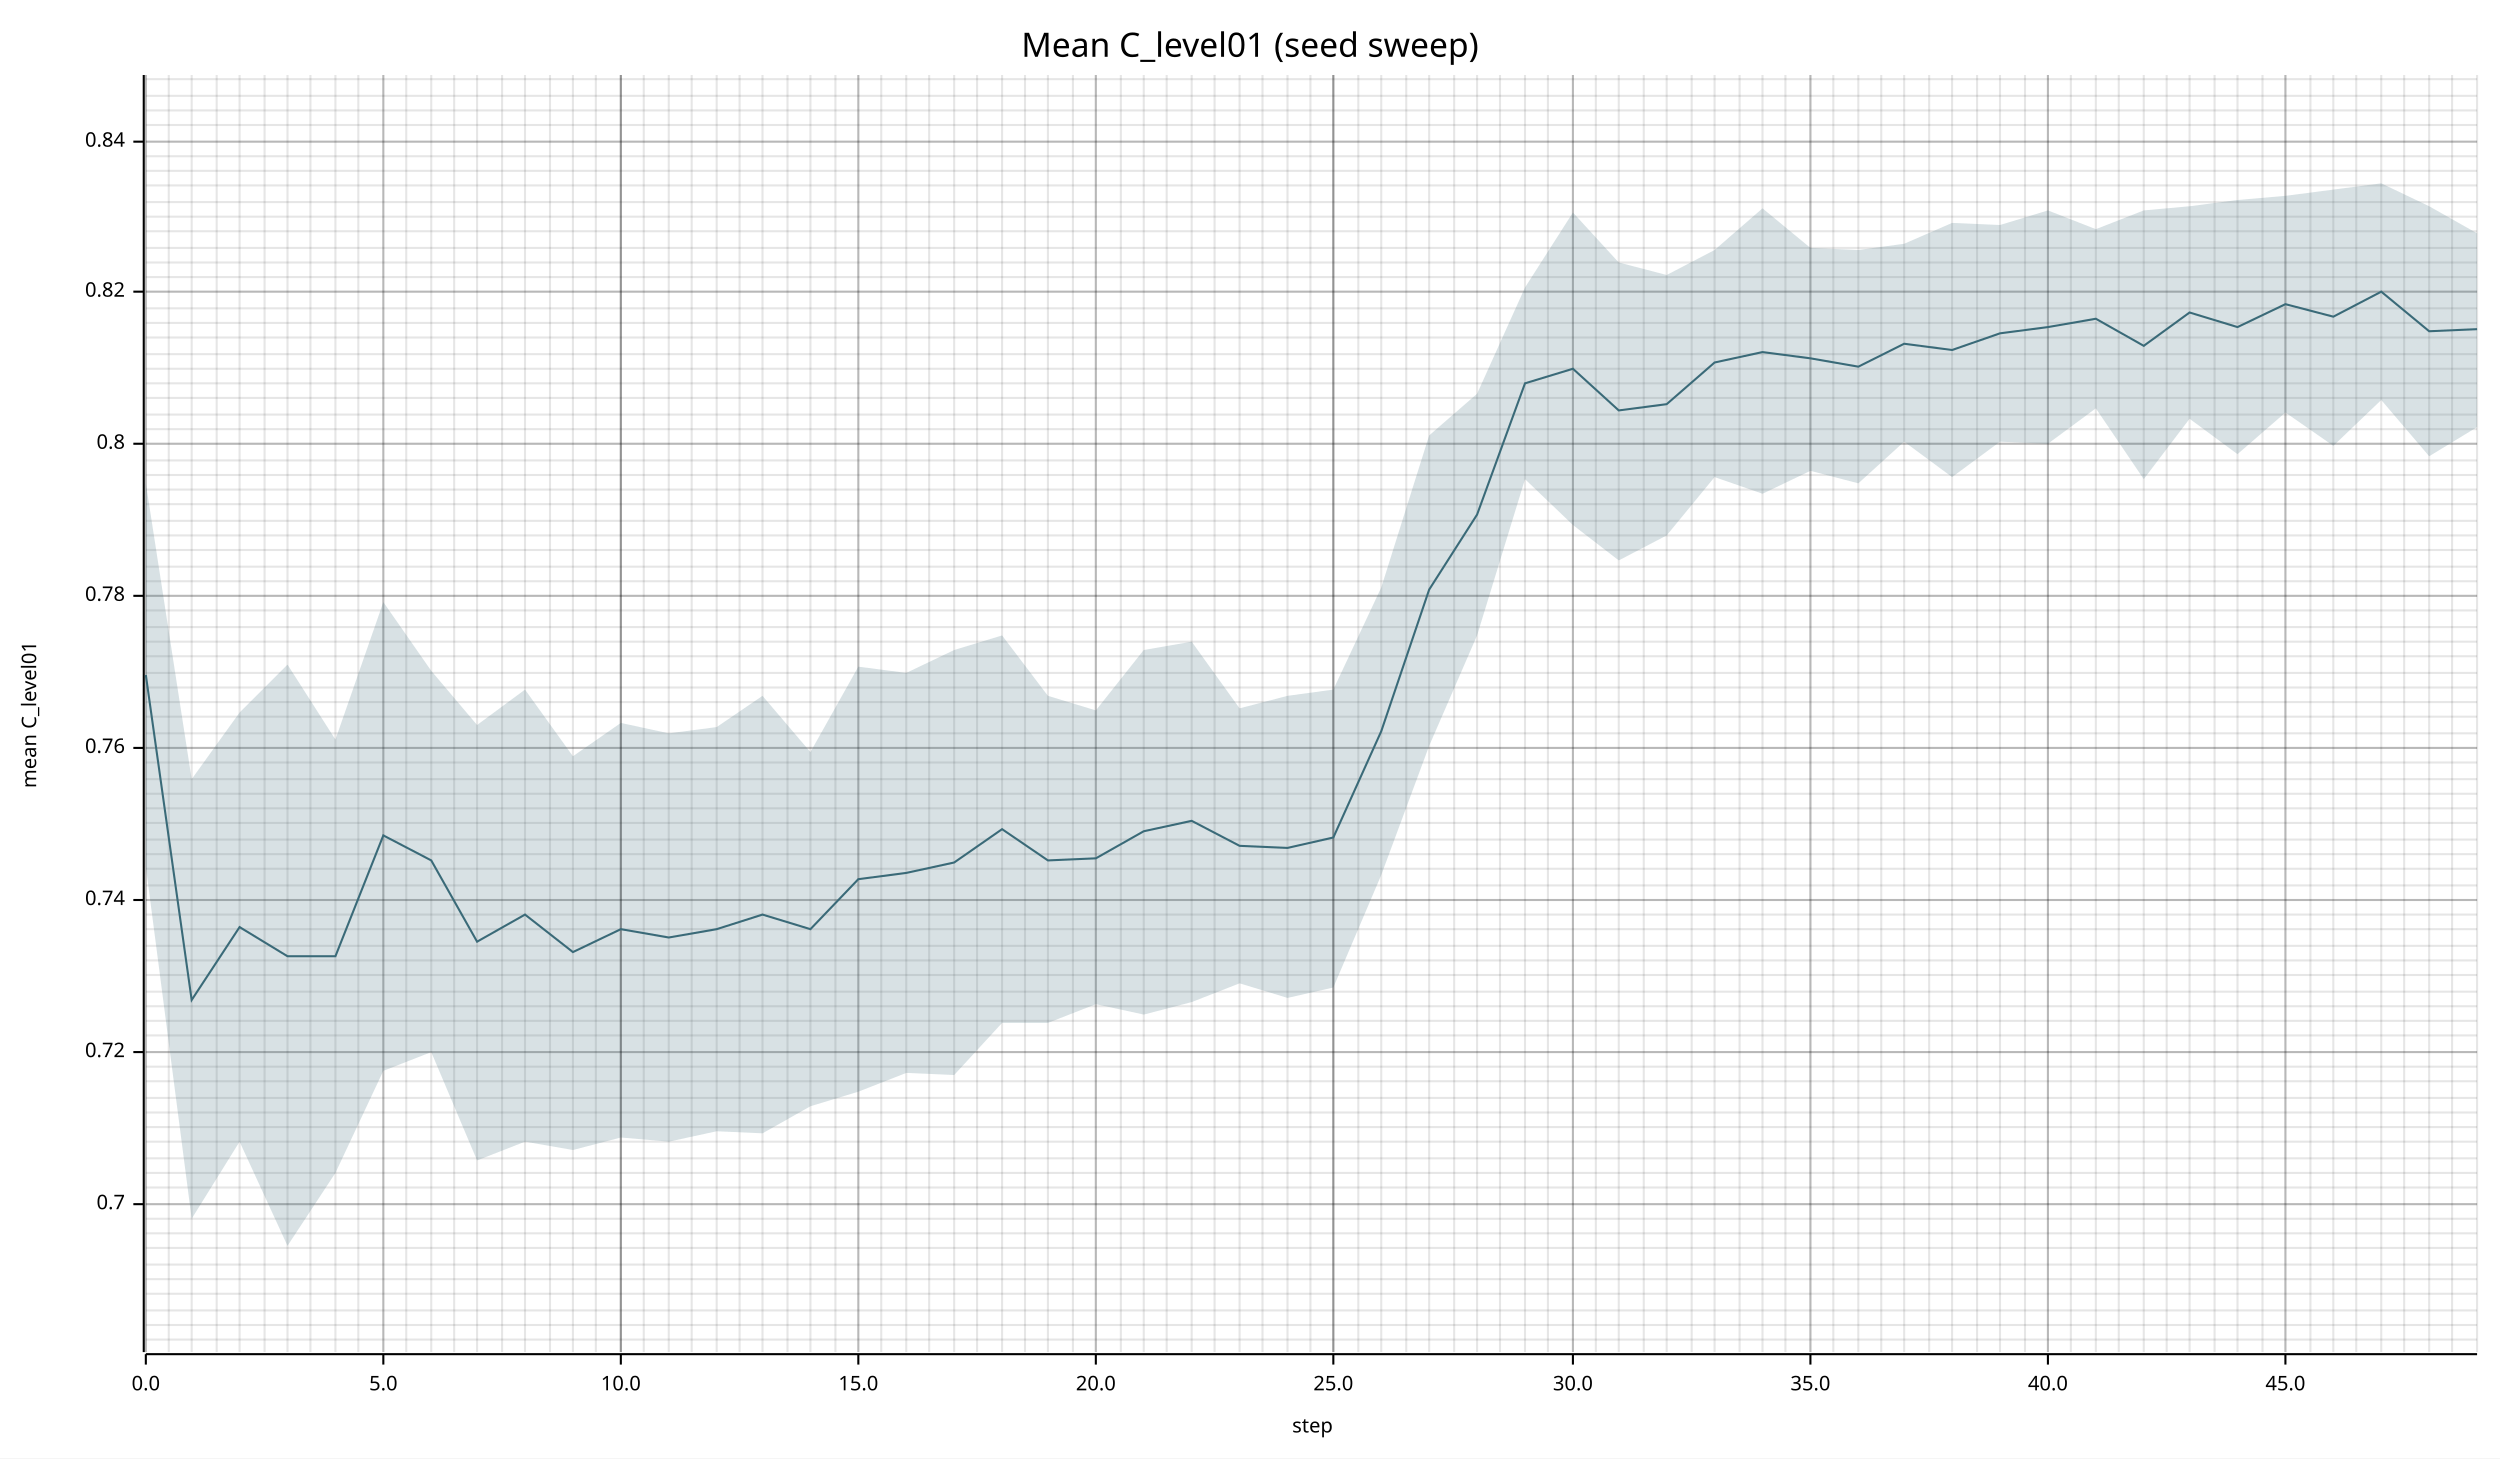
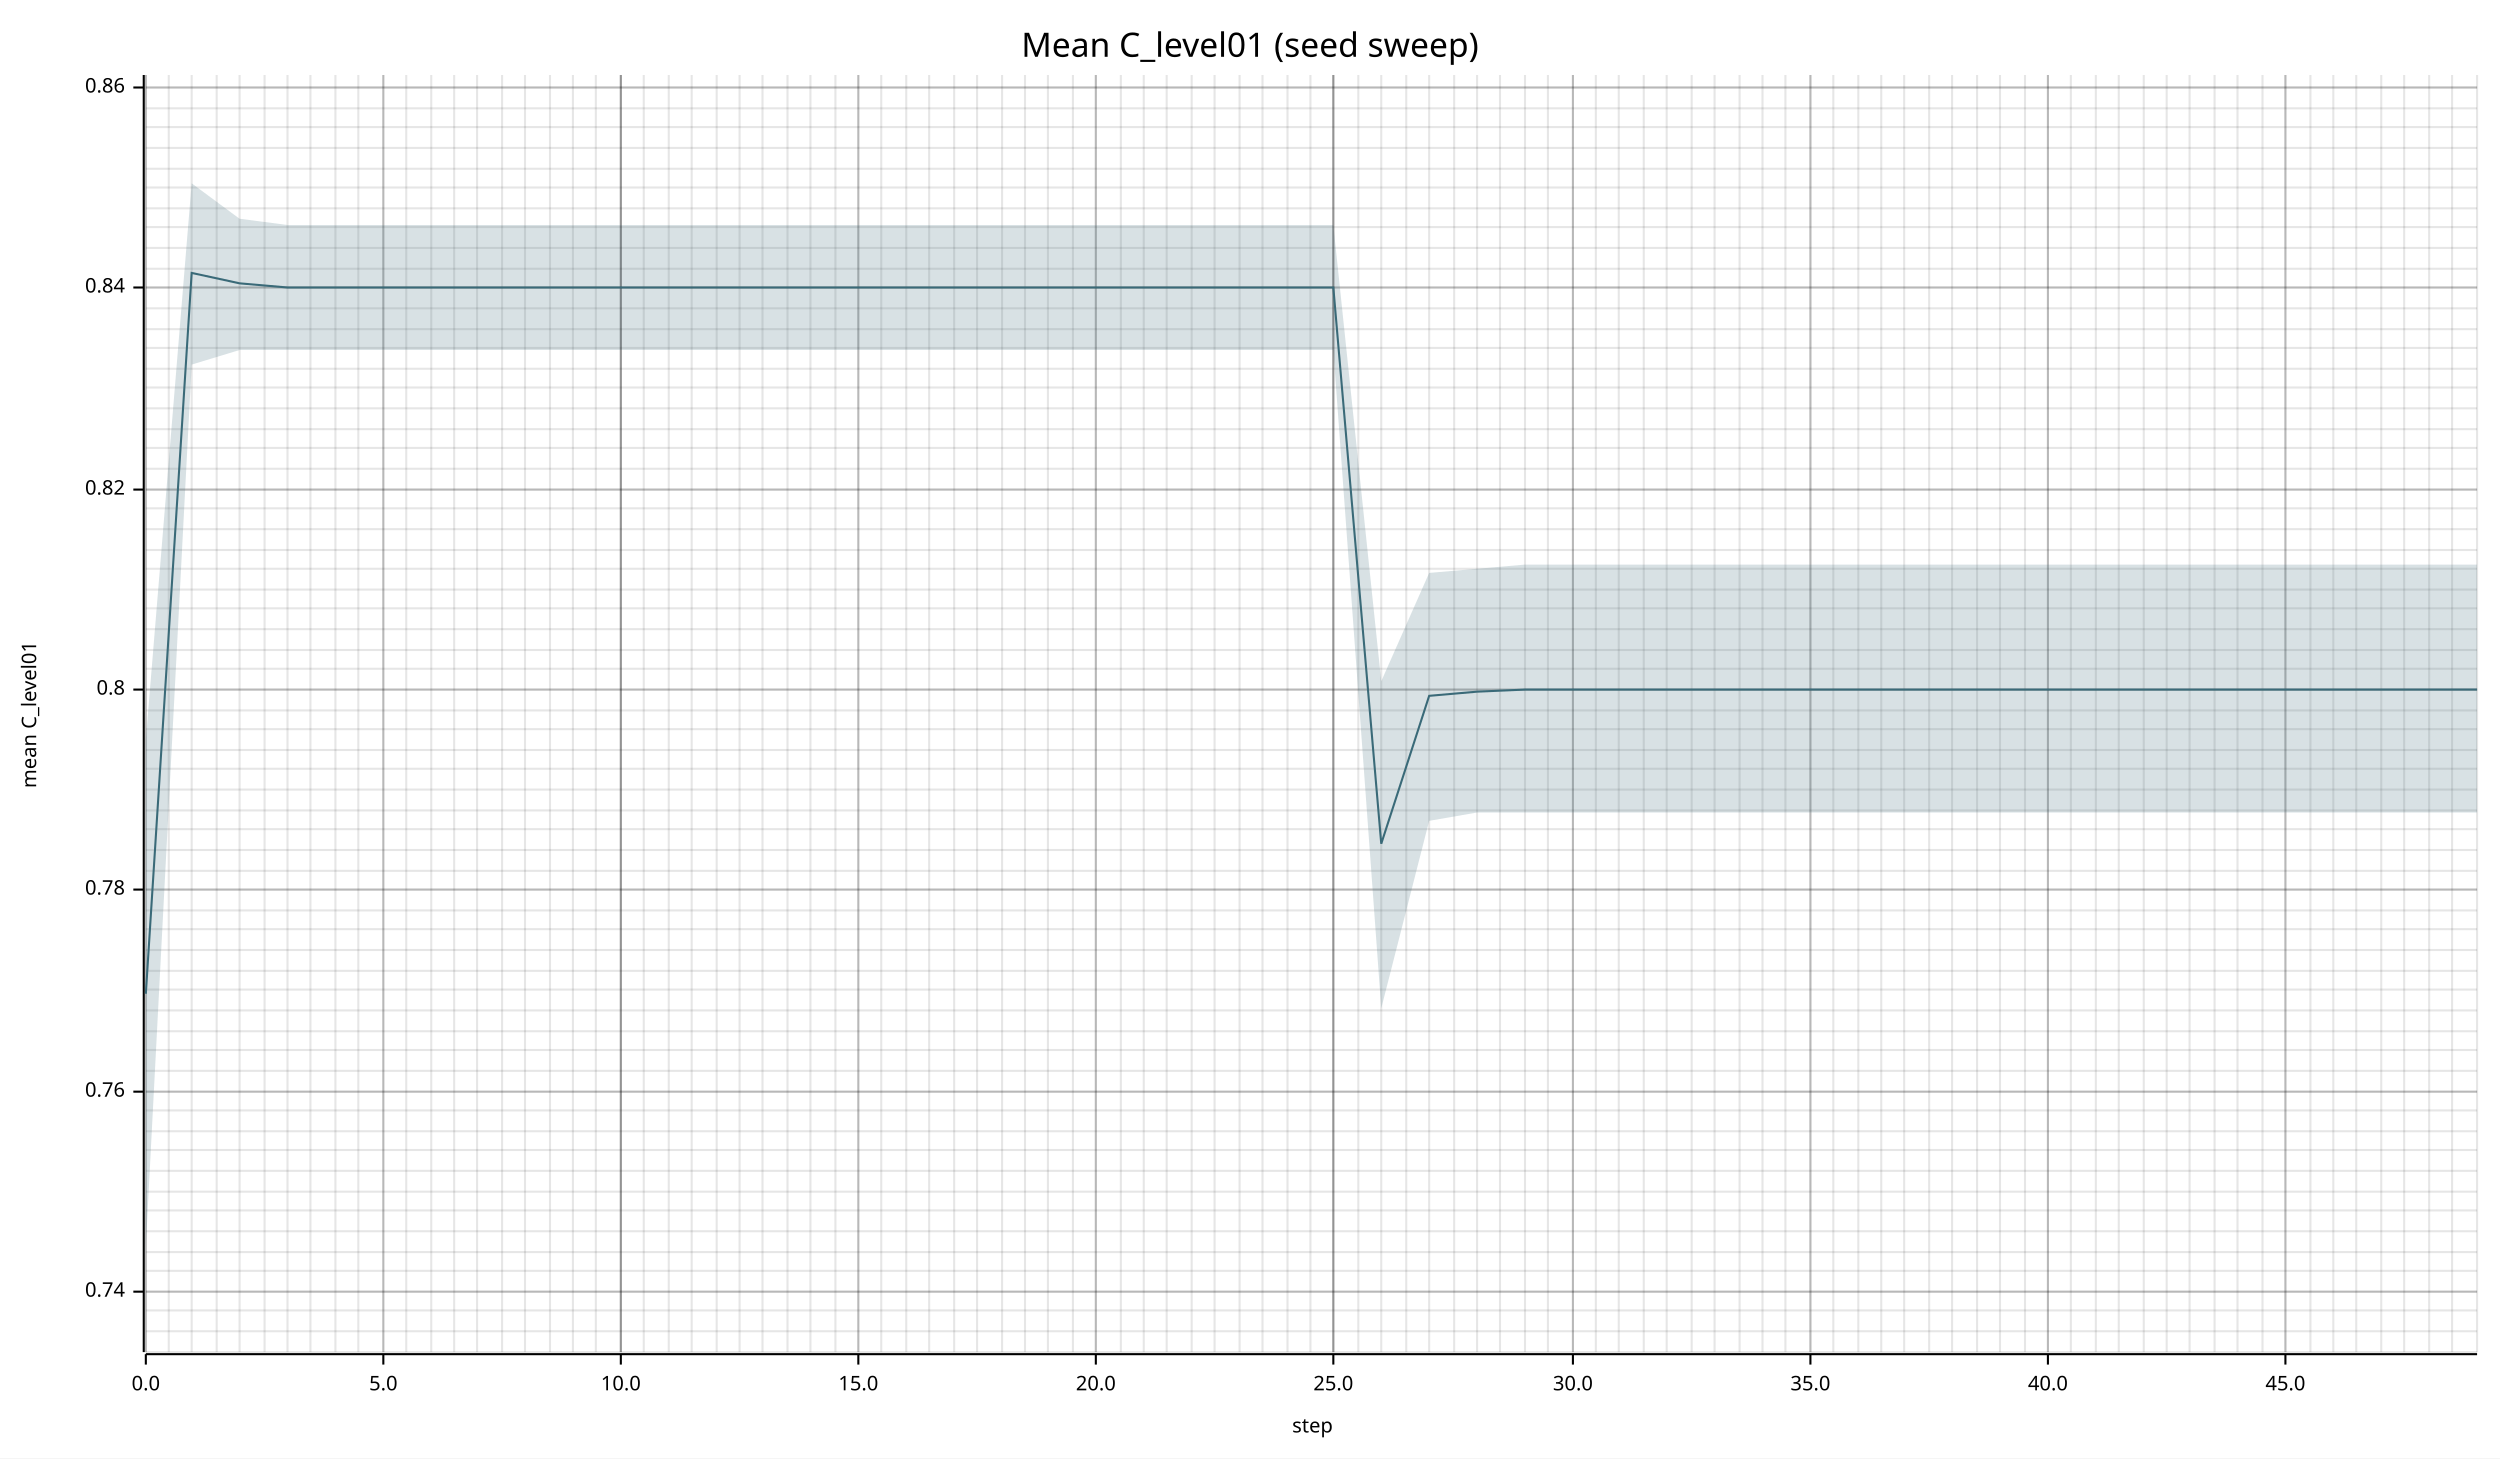
<svg xmlns="http://www.w3.org/2000/svg" width="1200" height="700" viewBox="0 0 1200 700">
  <rect x="0" y="0" width="1200" height="700" opacity="1" fill="#FFFFFF" stroke="none" />
  <text x="600" y="15" dy="0.76em" text-anchor="middle" font-family="sans-serif" font-size="16.129" opacity="1" fill="#000000">
Mean C_level01 (seed sweep)
</text>
  <line opacity="0.1" stroke="#000000" stroke-width="1" x1="70" y1="649" x2="70" y2="36" />
  <line opacity="0.1" stroke="#000000" stroke-width="1" x1="81" y1="649" x2="81" y2="36" />
  <line opacity="0.1" stroke="#000000" stroke-width="1" x1="92" y1="649" x2="92" y2="36" />
  <line opacity="0.1" stroke="#000000" stroke-width="1" x1="104" y1="649" x2="104" y2="36" />
  <line opacity="0.1" stroke="#000000" stroke-width="1" x1="115" y1="649" x2="115" y2="36" />
  <line opacity="0.1" stroke="#000000" stroke-width="1" x1="127" y1="649" x2="127" y2="36" />
  <line opacity="0.1" stroke="#000000" stroke-width="1" x1="138" y1="649" x2="138" y2="36" />
  <line opacity="0.1" stroke="#000000" stroke-width="1" x1="149" y1="649" x2="149" y2="36" />
  <line opacity="0.1" stroke="#000000" stroke-width="1" x1="161" y1="649" x2="161" y2="36" />
  <line opacity="0.1" stroke="#000000" stroke-width="1" x1="172" y1="649" x2="172" y2="36" />
  <line opacity="0.1" stroke="#000000" stroke-width="1" x1="184" y1="649" x2="184" y2="36" />
  <line opacity="0.1" stroke="#000000" stroke-width="1" x1="195" y1="649" x2="195" y2="36" />
  <line opacity="0.1" stroke="#000000" stroke-width="1" x1="207" y1="649" x2="207" y2="36" />
  <line opacity="0.1" stroke="#000000" stroke-width="1" x1="218" y1="649" x2="218" y2="36" />
  <line opacity="0.1" stroke="#000000" stroke-width="1" x1="229" y1="649" x2="229" y2="36" />
  <line opacity="0.1" stroke="#000000" stroke-width="1" x1="241" y1="649" x2="241" y2="36" />
  <line opacity="0.1" stroke="#000000" stroke-width="1" x1="252" y1="649" x2="252" y2="36" />
  <line opacity="0.1" stroke="#000000" stroke-width="1" x1="264" y1="649" x2="264" y2="36" />
  <line opacity="0.1" stroke="#000000" stroke-width="1" x1="275" y1="649" x2="275" y2="36" />
  <line opacity="0.1" stroke="#000000" stroke-width="1" x1="286" y1="649" x2="286" y2="36" />
  <line opacity="0.1" stroke="#000000" stroke-width="1" x1="298" y1="649" x2="298" y2="36" />
  <line opacity="0.1" stroke="#000000" stroke-width="1" x1="309" y1="649" x2="309" y2="36" />
  <line opacity="0.1" stroke="#000000" stroke-width="1" x1="321" y1="649" x2="321" y2="36" />
  <line opacity="0.1" stroke="#000000" stroke-width="1" x1="332" y1="649" x2="332" y2="36" />
  <line opacity="0.1" stroke="#000000" stroke-width="1" x1="344" y1="649" x2="344" y2="36" />
  <line opacity="0.1" stroke="#000000" stroke-width="1" x1="355" y1="649" x2="355" y2="36" />
  <line opacity="0.1" stroke="#000000" stroke-width="1" x1="366" y1="649" x2="366" y2="36" />
  <line opacity="0.1" stroke="#000000" stroke-width="1" x1="378" y1="649" x2="378" y2="36" />
  <line opacity="0.1" stroke="#000000" stroke-width="1" x1="389" y1="649" x2="389" y2="36" />
  <line opacity="0.1" stroke="#000000" stroke-width="1" x1="401" y1="649" x2="401" y2="36" />
  <line opacity="0.1" stroke="#000000" stroke-width="1" x1="412" y1="649" x2="412" y2="36" />
  <line opacity="0.1" stroke="#000000" stroke-width="1" x1="423" y1="649" x2="423" y2="36" />
  <line opacity="0.1" stroke="#000000" stroke-width="1" x1="435" y1="649" x2="435" y2="36" />
  <line opacity="0.1" stroke="#000000" stroke-width="1" x1="446" y1="649" x2="446" y2="36" />
  <line opacity="0.1" stroke="#000000" stroke-width="1" x1="458" y1="649" x2="458" y2="36" />
  <line opacity="0.1" stroke="#000000" stroke-width="1" x1="469" y1="649" x2="469" y2="36" />
  <line opacity="0.1" stroke="#000000" stroke-width="1" x1="481" y1="649" x2="481" y2="36" />
  <line opacity="0.1" stroke="#000000" stroke-width="1" x1="492" y1="649" x2="492" y2="36" />
  <line opacity="0.1" stroke="#000000" stroke-width="1" x1="503" y1="649" x2="503" y2="36" />
  <line opacity="0.1" stroke="#000000" stroke-width="1" x1="515" y1="649" x2="515" y2="36" />
  <line opacity="0.1" stroke="#000000" stroke-width="1" x1="526" y1="649" x2="526" y2="36" />
  <line opacity="0.1" stroke="#000000" stroke-width="1" x1="538" y1="649" x2="538" y2="36" />
  <line opacity="0.1" stroke="#000000" stroke-width="1" x1="549" y1="649" x2="549" y2="36" />
  <line opacity="0.1" stroke="#000000" stroke-width="1" x1="560" y1="649" x2="560" y2="36" />
  <line opacity="0.1" stroke="#000000" stroke-width="1" x1="572" y1="649" x2="572" y2="36" />
  <line opacity="0.1" stroke="#000000" stroke-width="1" x1="583" y1="649" x2="583" y2="36" />
  <line opacity="0.1" stroke="#000000" stroke-width="1" x1="595" y1="649" x2="595" y2="36" />
  <line opacity="0.1" stroke="#000000" stroke-width="1" x1="606" y1="649" x2="606" y2="36" />
  <line opacity="0.1" stroke="#000000" stroke-width="1" x1="618" y1="649" x2="618" y2="36" />
  <line opacity="0.1" stroke="#000000" stroke-width="1" x1="629" y1="649" x2="629" y2="36" />
  <line opacity="0.1" stroke="#000000" stroke-width="1" x1="640" y1="649" x2="640" y2="36" />
  <line opacity="0.1" stroke="#000000" stroke-width="1" x1="652" y1="649" x2="652" y2="36" />
  <line opacity="0.1" stroke="#000000" stroke-width="1" x1="663" y1="649" x2="663" y2="36" />
  <line opacity="0.1" stroke="#000000" stroke-width="1" x1="675" y1="649" x2="675" y2="36" />
  <line opacity="0.1" stroke="#000000" stroke-width="1" x1="686" y1="649" x2="686" y2="36" />
  <line opacity="0.1" stroke="#000000" stroke-width="1" x1="698" y1="649" x2="698" y2="36" />
  <line opacity="0.1" stroke="#000000" stroke-width="1" x1="709" y1="649" x2="709" y2="36" />
  <line opacity="0.1" stroke="#000000" stroke-width="1" x1="720" y1="649" x2="720" y2="36" />
  <line opacity="0.1" stroke="#000000" stroke-width="1" x1="732" y1="649" x2="732" y2="36" />
  <line opacity="0.1" stroke="#000000" stroke-width="1" x1="743" y1="649" x2="743" y2="36" />
  <line opacity="0.1" stroke="#000000" stroke-width="1" x1="755" y1="649" x2="755" y2="36" />
  <line opacity="0.1" stroke="#000000" stroke-width="1" x1="766" y1="649" x2="766" y2="36" />
  <line opacity="0.1" stroke="#000000" stroke-width="1" x1="777" y1="649" x2="777" y2="36" />
  <line opacity="0.1" stroke="#000000" stroke-width="1" x1="789" y1="649" x2="789" y2="36" />
  <line opacity="0.1" stroke="#000000" stroke-width="1" x1="800" y1="649" x2="800" y2="36" />
  <line opacity="0.1" stroke="#000000" stroke-width="1" x1="812" y1="649" x2="812" y2="36" />
  <line opacity="0.1" stroke="#000000" stroke-width="1" x1="823" y1="649" x2="823" y2="36" />
  <line opacity="0.1" stroke="#000000" stroke-width="1" x1="835" y1="649" x2="835" y2="36" />
  <line opacity="0.1" stroke="#000000" stroke-width="1" x1="846" y1="649" x2="846" y2="36" />
  <line opacity="0.1" stroke="#000000" stroke-width="1" x1="857" y1="649" x2="857" y2="36" />
  <line opacity="0.1" stroke="#000000" stroke-width="1" x1="869" y1="649" x2="869" y2="36" />
  <line opacity="0.1" stroke="#000000" stroke-width="1" x1="880" y1="649" x2="880" y2="36" />
  <line opacity="0.1" stroke="#000000" stroke-width="1" x1="892" y1="649" x2="892" y2="36" />
  <line opacity="0.1" stroke="#000000" stroke-width="1" x1="903" y1="649" x2="903" y2="36" />
  <line opacity="0.1" stroke="#000000" stroke-width="1" x1="914" y1="649" x2="914" y2="36" />
  <line opacity="0.1" stroke="#000000" stroke-width="1" x1="926" y1="649" x2="926" y2="36" />
  <line opacity="0.1" stroke="#000000" stroke-width="1" x1="937" y1="649" x2="937" y2="36" />
  <line opacity="0.1" stroke="#000000" stroke-width="1" x1="949" y1="649" x2="949" y2="36" />
  <line opacity="0.1" stroke="#000000" stroke-width="1" x1="960" y1="649" x2="960" y2="36" />
  <line opacity="0.1" stroke="#000000" stroke-width="1" x1="972" y1="649" x2="972" y2="36" />
  <line opacity="0.1" stroke="#000000" stroke-width="1" x1="983" y1="649" x2="983" y2="36" />
  <line opacity="0.1" stroke="#000000" stroke-width="1" x1="994" y1="649" x2="994" y2="36" />
  <line opacity="0.1" stroke="#000000" stroke-width="1" x1="1006" y1="649" x2="1006" y2="36" />
  <line opacity="0.1" stroke="#000000" stroke-width="1" x1="1017" y1="649" x2="1017" y2="36" />
  <line opacity="0.1" stroke="#000000" stroke-width="1" x1="1029" y1="649" x2="1029" y2="36" />
  <line opacity="0.1" stroke="#000000" stroke-width="1" x1="1040" y1="649" x2="1040" y2="36" />
  <line opacity="0.1" stroke="#000000" stroke-width="1" x1="1051" y1="649" x2="1051" y2="36" />
  <line opacity="0.1" stroke="#000000" stroke-width="1" x1="1063" y1="649" x2="1063" y2="36" />
  <line opacity="0.1" stroke="#000000" stroke-width="1" x1="1074" y1="649" x2="1074" y2="36" />
  <line opacity="0.1" stroke="#000000" stroke-width="1" x1="1086" y1="649" x2="1086" y2="36" />
  <line opacity="0.1" stroke="#000000" stroke-width="1" x1="1097" y1="649" x2="1097" y2="36" />
  <line opacity="0.1" stroke="#000000" stroke-width="1" x1="1109" y1="649" x2="1109" y2="36" />
  <line opacity="0.1" stroke="#000000" stroke-width="1" x1="1120" y1="649" x2="1120" y2="36" />
  <line opacity="0.1" stroke="#000000" stroke-width="1" x1="1131" y1="649" x2="1131" y2="36" />
  <line opacity="0.1" stroke="#000000" stroke-width="1" x1="1143" y1="649" x2="1143" y2="36" />
  <line opacity="0.1" stroke="#000000" stroke-width="1" x1="1154" y1="649" x2="1154" y2="36" />
  <line opacity="0.1" stroke="#000000" stroke-width="1" x1="1166" y1="649" x2="1166" y2="36" />
  <line opacity="0.1" stroke="#000000" stroke-width="1" x1="1177" y1="649" x2="1177" y2="36" />
  <line opacity="0.1" stroke="#000000" stroke-width="1" x1="1189" y1="649" x2="1189" y2="36" />
-   <line opacity="0.1" stroke="#000000" stroke-width="1" x1="70" y1="643" x2="1189" y2="643" />
-   <line opacity="0.1" stroke="#000000" stroke-width="1" x1="70" y1="636" x2="1189" y2="636" />
+   <line opacity="0.1" stroke="#000000" stroke-width="1" x1="70" y1="649" x2="1189" y2="649" />
+   <line opacity="0.1" stroke="#000000" stroke-width="1" x1="70" y1="639" x2="1189" y2="639" />
  <line opacity="0.1" stroke="#000000" stroke-width="1" x1="70" y1="629" x2="1189" y2="629" />
-   <line opacity="0.1" stroke="#000000" stroke-width="1" x1="70" y1="621" x2="1189" y2="621" />
-   <line opacity="0.1" stroke="#000000" stroke-width="1" x1="70" y1="614" x2="1189" y2="614" />
-   <line opacity="0.1" stroke="#000000" stroke-width="1" x1="70" y1="607" x2="1189" y2="607" />
-   <line opacity="0.1" stroke="#000000" stroke-width="1" x1="70" y1="599" x2="1189" y2="599" />
-   <line opacity="0.1" stroke="#000000" stroke-width="1" x1="70" y1="592" x2="1189" y2="592" />
-   <line opacity="0.1" stroke="#000000" stroke-width="1" x1="70" y1="585" x2="1189" y2="585" />
-   <line opacity="0.1" stroke="#000000" stroke-width="1" x1="70" y1="578" x2="1189" y2="578" />
-   <line opacity="0.1" stroke="#000000" stroke-width="1" x1="70" y1="570" x2="1189" y2="570" />
-   <line opacity="0.1" stroke="#000000" stroke-width="1" x1="70" y1="563" x2="1189" y2="563" />
-   <line opacity="0.1" stroke="#000000" stroke-width="1" x1="70" y1="556" x2="1189" y2="556" />
-   <line opacity="0.1" stroke="#000000" stroke-width="1" x1="70" y1="548" x2="1189" y2="548" />
-   <line opacity="0.1" stroke="#000000" stroke-width="1" x1="70" y1="541" x2="1189" y2="541" />
-   <line opacity="0.1" stroke="#000000" stroke-width="1" x1="70" y1="534" x2="1189" y2="534" />
-   <line opacity="0.1" stroke="#000000" stroke-width="1" x1="70" y1="527" x2="1189" y2="527" />
-   <line opacity="0.1" stroke="#000000" stroke-width="1" x1="70" y1="519" x2="1189" y2="519" />
-   <line opacity="0.1" stroke="#000000" stroke-width="1" x1="70" y1="512" x2="1189" y2="512" />
-   <line opacity="0.1" stroke="#000000" stroke-width="1" x1="70" y1="505" x2="1189" y2="505" />
-   <line opacity="0.1" stroke="#000000" stroke-width="1" x1="70" y1="497" x2="1189" y2="497" />
-   <line opacity="0.1" stroke="#000000" stroke-width="1" x1="70" y1="490" x2="1189" y2="490" />
-   <line opacity="0.1" stroke="#000000" stroke-width="1" x1="70" y1="483" x2="1189" y2="483" />
-   <line opacity="0.1" stroke="#000000" stroke-width="1" x1="70" y1="476" x2="1189" y2="476" />
-   <line opacity="0.1" stroke="#000000" stroke-width="1" x1="70" y1="468" x2="1189" y2="468" />
-   <line opacity="0.1" stroke="#000000" stroke-width="1" x1="70" y1="461" x2="1189" y2="461" />
-   <line opacity="0.1" stroke="#000000" stroke-width="1" x1="70" y1="454" x2="1189" y2="454" />
+   <line opacity="0.1" stroke="#000000" stroke-width="1" x1="70" y1="620" x2="1189" y2="620" />
+   <line opacity="0.1" stroke="#000000" stroke-width="1" x1="70" y1="610" x2="1189" y2="610" />
+   <line opacity="0.1" stroke="#000000" stroke-width="1" x1="70" y1="601" x2="1189" y2="601" />
+   <line opacity="0.1" stroke="#000000" stroke-width="1" x1="70" y1="591" x2="1189" y2="591" />
+   <line opacity="0.1" stroke="#000000" stroke-width="1" x1="70" y1="581" x2="1189" y2="581" />
+   <line opacity="0.1" stroke="#000000" stroke-width="1" x1="70" y1="572" x2="1189" y2="572" />
+   <line opacity="0.1" stroke="#000000" stroke-width="1" x1="70" y1="562" x2="1189" y2="562" />
+   <line opacity="0.1" stroke="#000000" stroke-width="1" x1="70" y1="552" x2="1189" y2="552" />
+   <line opacity="0.1" stroke="#000000" stroke-width="1" x1="70" y1="543" x2="1189" y2="543" />
+   <line opacity="0.1" stroke="#000000" stroke-width="1" x1="70" y1="533" x2="1189" y2="533" />
+   <line opacity="0.1" stroke="#000000" stroke-width="1" x1="70" y1="524" x2="1189" y2="524" />
+   <line opacity="0.1" stroke="#000000" stroke-width="1" x1="70" y1="514" x2="1189" y2="514" />
+   <line opacity="0.1" stroke="#000000" stroke-width="1" x1="70" y1="504" x2="1189" y2="504" />
+   <line opacity="0.1" stroke="#000000" stroke-width="1" x1="70" y1="495" x2="1189" y2="495" />
+   <line opacity="0.1" stroke="#000000" stroke-width="1" x1="70" y1="485" x2="1189" y2="485" />
+   <line opacity="0.1" stroke="#000000" stroke-width="1" x1="70" y1="475" x2="1189" y2="475" />
+   <line opacity="0.1" stroke="#000000" stroke-width="1" x1="70" y1="466" x2="1189" y2="466" />
+   <line opacity="0.1" stroke="#000000" stroke-width="1" x1="70" y1="456" x2="1189" y2="456" />
  <line opacity="0.1" stroke="#000000" stroke-width="1" x1="70" y1="446" x2="1189" y2="446" />
-   <line opacity="0.1" stroke="#000000" stroke-width="1" x1="70" y1="439" x2="1189" y2="439" />
-   <line opacity="0.1" stroke="#000000" stroke-width="1" x1="70" y1="432" x2="1189" y2="432" />
-   <line opacity="0.1" stroke="#000000" stroke-width="1" x1="70" y1="425" x2="1189" y2="425" />
-   <line opacity="0.1" stroke="#000000" stroke-width="1" x1="70" y1="417" x2="1189" y2="417" />
-   <line opacity="0.1" stroke="#000000" stroke-width="1" x1="70" y1="410" x2="1189" y2="410" />
-   <line opacity="0.1" stroke="#000000" stroke-width="1" x1="70" y1="403" x2="1189" y2="403" />
-   <line opacity="0.1" stroke="#000000" stroke-width="1" x1="70" y1="395" x2="1189" y2="395" />
-   <line opacity="0.1" stroke="#000000" stroke-width="1" x1="70" y1="388" x2="1189" y2="388" />
-   <line opacity="0.1" stroke="#000000" stroke-width="1" x1="70" y1="381" x2="1189" y2="381" />
-   <line opacity="0.1" stroke="#000000" stroke-width="1" x1="70" y1="374" x2="1189" y2="374" />
-   <line opacity="0.1" stroke="#000000" stroke-width="1" x1="70" y1="366" x2="1189" y2="366" />
-   <line opacity="0.1" stroke="#000000" stroke-width="1" x1="70" y1="359" x2="1189" y2="359" />
-   <line opacity="0.1" stroke="#000000" stroke-width="1" x1="70" y1="352" x2="1189" y2="352" />
-   <line opacity="0.1" stroke="#000000" stroke-width="1" x1="70" y1="344" x2="1189" y2="344" />
-   <line opacity="0.1" stroke="#000000" stroke-width="1" x1="70" y1="337" x2="1189" y2="337" />
-   <line opacity="0.1" stroke="#000000" stroke-width="1" x1="70" y1="330" x2="1189" y2="330" />
-   <line opacity="0.1" stroke="#000000" stroke-width="1" x1="70" y1="323" x2="1189" y2="323" />
-   <line opacity="0.1" stroke="#000000" stroke-width="1" x1="70" y1="315" x2="1189" y2="315" />
-   <line opacity="0.1" stroke="#000000" stroke-width="1" x1="70" y1="308" x2="1189" y2="308" />
-   <line opacity="0.1" stroke="#000000" stroke-width="1" x1="70" y1="301" x2="1189" y2="301" />
-   <line opacity="0.1" stroke="#000000" stroke-width="1" x1="70" y1="293" x2="1189" y2="293" />
-   <line opacity="0.1" stroke="#000000" stroke-width="1" x1="70" y1="286" x2="1189" y2="286" />
-   <line opacity="0.1" stroke="#000000" stroke-width="1" x1="70" y1="279" x2="1189" y2="279" />
-   <line opacity="0.1" stroke="#000000" stroke-width="1" x1="70" y1="272" x2="1189" y2="272" />
+   <line opacity="0.1" stroke="#000000" stroke-width="1" x1="70" y1="437" x2="1189" y2="437" />
+   <line opacity="0.1" stroke="#000000" stroke-width="1" x1="70" y1="427" x2="1189" y2="427" />
+   <line opacity="0.1" stroke="#000000" stroke-width="1" x1="70" y1="418" x2="1189" y2="418" />
+   <line opacity="0.1" stroke="#000000" stroke-width="1" x1="70" y1="408" x2="1189" y2="408" />
+   <line opacity="0.1" stroke="#000000" stroke-width="1" x1="70" y1="398" x2="1189" y2="398" />
+   <line opacity="0.1" stroke="#000000" stroke-width="1" x1="70" y1="389" x2="1189" y2="389" />
+   <line opacity="0.1" stroke="#000000" stroke-width="1" x1="70" y1="379" x2="1189" y2="379" />
+   <line opacity="0.1" stroke="#000000" stroke-width="1" x1="70" y1="369" x2="1189" y2="369" />
+   <line opacity="0.1" stroke="#000000" stroke-width="1" x1="70" y1="360" x2="1189" y2="360" />
+   <line opacity="0.1" stroke="#000000" stroke-width="1" x1="70" y1="350" x2="1189" y2="350" />
+   <line opacity="0.1" stroke="#000000" stroke-width="1" x1="70" y1="341" x2="1189" y2="341" />
+   <line opacity="0.1" stroke="#000000" stroke-width="1" x1="70" y1="331" x2="1189" y2="331" />
+   <line opacity="0.1" stroke="#000000" stroke-width="1" x1="70" y1="321" x2="1189" y2="321" />
+   <line opacity="0.1" stroke="#000000" stroke-width="1" x1="70" y1="312" x2="1189" y2="312" />
+   <line opacity="0.1" stroke="#000000" stroke-width="1" x1="70" y1="302" x2="1189" y2="302" />
+   <line opacity="0.1" stroke="#000000" stroke-width="1" x1="70" y1="292" x2="1189" y2="292" />
+   <line opacity="0.1" stroke="#000000" stroke-width="1" x1="70" y1="283" x2="1189" y2="283" />
+   <line opacity="0.1" stroke="#000000" stroke-width="1" x1="70" y1="273" x2="1189" y2="273" />
  <line opacity="0.1" stroke="#000000" stroke-width="1" x1="70" y1="264" x2="1189" y2="264" />
-   <line opacity="0.1" stroke="#000000" stroke-width="1" x1="70" y1="257" x2="1189" y2="257" />
-   <line opacity="0.1" stroke="#000000" stroke-width="1" x1="70" y1="250" x2="1189" y2="250" />
-   <line opacity="0.1" stroke="#000000" stroke-width="1" x1="70" y1="242" x2="1189" y2="242" />
+   <line opacity="0.1" stroke="#000000" stroke-width="1" x1="70" y1="254" x2="1189" y2="254" />
+   <line opacity="0.1" stroke="#000000" stroke-width="1" x1="70" y1="244" x2="1189" y2="244" />
  <line opacity="0.1" stroke="#000000" stroke-width="1" x1="70" y1="235" x2="1189" y2="235" />
-   <line opacity="0.1" stroke="#000000" stroke-width="1" x1="70" y1="228" x2="1189" y2="228" />
-   <line opacity="0.1" stroke="#000000" stroke-width="1" x1="70" y1="221" x2="1189" y2="221" />
-   <line opacity="0.1" stroke="#000000" stroke-width="1" x1="70" y1="213" x2="1189" y2="213" />
+   <line opacity="0.1" stroke="#000000" stroke-width="1" x1="70" y1="225" x2="1189" y2="225" />
+   <line opacity="0.1" stroke="#000000" stroke-width="1" x1="70" y1="215" x2="1189" y2="215" />
  <line opacity="0.1" stroke="#000000" stroke-width="1" x1="70" y1="206" x2="1189" y2="206" />
-   <line opacity="0.1" stroke="#000000" stroke-width="1" x1="70" y1="199" x2="1189" y2="199" />
-   <line opacity="0.1" stroke="#000000" stroke-width="1" x1="70" y1="191" x2="1189" y2="191" />
-   <line opacity="0.1" stroke="#000000" stroke-width="1" x1="70" y1="184" x2="1189" y2="184" />
+   <line opacity="0.1" stroke="#000000" stroke-width="1" x1="70" y1="196" x2="1189" y2="196" />
+   <line opacity="0.1" stroke="#000000" stroke-width="1" x1="70" y1="186" x2="1189" y2="186" />
  <line opacity="0.1" stroke="#000000" stroke-width="1" x1="70" y1="177" x2="1189" y2="177" />
-   <line opacity="0.1" stroke="#000000" stroke-width="1" x1="70" y1="170" x2="1189" y2="170" />
-   <line opacity="0.1" stroke="#000000" stroke-width="1" x1="70" y1="162" x2="1189" y2="162" />
-   <line opacity="0.1" stroke="#000000" stroke-width="1" x1="70" y1="155" x2="1189" y2="155" />
+   <line opacity="0.1" stroke="#000000" stroke-width="1" x1="70" y1="167" x2="1189" y2="167" />
+   <line opacity="0.1" stroke="#000000" stroke-width="1" x1="70" y1="158" x2="1189" y2="158" />
  <line opacity="0.1" stroke="#000000" stroke-width="1" x1="70" y1="148" x2="1189" y2="148" />
-   <line opacity="0.1" stroke="#000000" stroke-width="1" x1="70" y1="140" x2="1189" y2="140" />
-   <line opacity="0.1" stroke="#000000" stroke-width="1" x1="70" y1="133" x2="1189" y2="133" />
-   <line opacity="0.1" stroke="#000000" stroke-width="1" x1="70" y1="126" x2="1189" y2="126" />
+   <line opacity="0.1" stroke="#000000" stroke-width="1" x1="70" y1="138" x2="1189" y2="138" />
+   <line opacity="0.1" stroke="#000000" stroke-width="1" x1="70" y1="129" x2="1189" y2="129" />
  <line opacity="0.1" stroke="#000000" stroke-width="1" x1="70" y1="119" x2="1189" y2="119" />
-   <line opacity="0.1" stroke="#000000" stroke-width="1" x1="70" y1="111" x2="1189" y2="111" />
-   <line opacity="0.1" stroke="#000000" stroke-width="1" x1="70" y1="104" x2="1189" y2="104" />
-   <line opacity="0.1" stroke="#000000" stroke-width="1" x1="70" y1="97" x2="1189" y2="97" />
-   <line opacity="0.1" stroke="#000000" stroke-width="1" x1="70" y1="89" x2="1189" y2="89" />
-   <line opacity="0.1" stroke="#000000" stroke-width="1" x1="70" y1="82" x2="1189" y2="82" />
-   <line opacity="0.1" stroke="#000000" stroke-width="1" x1="70" y1="75" x2="1189" y2="75" />
-   <line opacity="0.1" stroke="#000000" stroke-width="1" x1="70" y1="68" x2="1189" y2="68" />
-   <line opacity="0.1" stroke="#000000" stroke-width="1" x1="70" y1="60" x2="1189" y2="60" />
-   <line opacity="0.1" stroke="#000000" stroke-width="1" x1="70" y1="53" x2="1189" y2="53" />
-   <line opacity="0.1" stroke="#000000" stroke-width="1" x1="70" y1="46" x2="1189" y2="46" />
-   <line opacity="0.1" stroke="#000000" stroke-width="1" x1="70" y1="38" x2="1189" y2="38" />
+   <line opacity="0.1" stroke="#000000" stroke-width="1" x1="70" y1="109" x2="1189" y2="109" />
+   <line opacity="0.1" stroke="#000000" stroke-width="1" x1="70" y1="100" x2="1189" y2="100" />
+   <line opacity="0.1" stroke="#000000" stroke-width="1" x1="70" y1="90" x2="1189" y2="90" />
+   <line opacity="0.1" stroke="#000000" stroke-width="1" x1="70" y1="81" x2="1189" y2="81" />
+   <line opacity="0.1" stroke="#000000" stroke-width="1" x1="70" y1="71" x2="1189" y2="71" />
+   <line opacity="0.1" stroke="#000000" stroke-width="1" x1="70" y1="61" x2="1189" y2="61" />
+   <line opacity="0.1" stroke="#000000" stroke-width="1" x1="70" y1="52" x2="1189" y2="52" />
+   <line opacity="0.1" stroke="#000000" stroke-width="1" x1="70" y1="42" x2="1189" y2="42" />
  <text x="10" y="343" dy="0.76em" text-anchor="middle" font-family="sans-serif" font-size="9.677" opacity="1" fill="#000000" transform="rotate(270, 10, 343)">
mean C_level01
</text>
  <text x="630" y="690" dy="-0.5ex" text-anchor="middle" font-family="sans-serif" font-size="9.677" opacity="1" fill="#000000">
step
</text>
  <line opacity="0.2" stroke="#000000" stroke-width="1" x1="70" y1="649" x2="70" y2="36" />
  <line opacity="0.2" stroke="#000000" stroke-width="1" x1="184" y1="649" x2="184" y2="36" />
  <line opacity="0.2" stroke="#000000" stroke-width="1" x1="298" y1="649" x2="298" y2="36" />
  <line opacity="0.2" stroke="#000000" stroke-width="1" x1="412" y1="649" x2="412" y2="36" />
  <line opacity="0.2" stroke="#000000" stroke-width="1" x1="526" y1="649" x2="526" y2="36" />
  <line opacity="0.2" stroke="#000000" stroke-width="1" x1="640" y1="649" x2="640" y2="36" />
  <line opacity="0.2" stroke="#000000" stroke-width="1" x1="755" y1="649" x2="755" y2="36" />
  <line opacity="0.2" stroke="#000000" stroke-width="1" x1="869" y1="649" x2="869" y2="36" />
  <line opacity="0.2" stroke="#000000" stroke-width="1" x1="983" y1="649" x2="983" y2="36" />
  <line opacity="0.2" stroke="#000000" stroke-width="1" x1="1097" y1="649" x2="1097" y2="36" />
-   <line opacity="0.2" stroke="#000000" stroke-width="1" x1="70" y1="578" x2="1189" y2="578" />
-   <line opacity="0.2" stroke="#000000" stroke-width="1" x1="70" y1="505" x2="1189" y2="505" />
-   <line opacity="0.2" stroke="#000000" stroke-width="1" x1="70" y1="432" x2="1189" y2="432" />
-   <line opacity="0.2" stroke="#000000" stroke-width="1" x1="70" y1="359" x2="1189" y2="359" />
-   <line opacity="0.2" stroke="#000000" stroke-width="1" x1="70" y1="286" x2="1189" y2="286" />
-   <line opacity="0.2" stroke="#000000" stroke-width="1" x1="70" y1="213" x2="1189" y2="213" />
-   <line opacity="0.2" stroke="#000000" stroke-width="1" x1="70" y1="140" x2="1189" y2="140" />
-   <line opacity="0.2" stroke="#000000" stroke-width="1" x1="70" y1="68" x2="1189" y2="68" />
+   <line opacity="0.2" stroke="#000000" stroke-width="1" x1="70" y1="620" x2="1189" y2="620" />
+   <line opacity="0.2" stroke="#000000" stroke-width="1" x1="70" y1="524" x2="1189" y2="524" />
+   <line opacity="0.2" stroke="#000000" stroke-width="1" x1="70" y1="427" x2="1189" y2="427" />
+   <line opacity="0.2" stroke="#000000" stroke-width="1" x1="70" y1="331" x2="1189" y2="331" />
+   <line opacity="0.2" stroke="#000000" stroke-width="1" x1="70" y1="235" x2="1189" y2="235" />
+   <line opacity="0.2" stroke="#000000" stroke-width="1" x1="70" y1="138" x2="1189" y2="138" />
+   <line opacity="0.2" stroke="#000000" stroke-width="1" x1="70" y1="42" x2="1189" y2="42" />
  <polyline fill="none" opacity="1" stroke="#000000" stroke-width="1" points="69,36 69,649 " />
-   <text x="60" y="578" dy="0.5ex" text-anchor="end" font-family="sans-serif" font-size="9.677" opacity="1" fill="#000000">
- 0.7
- </text>
-   <polyline fill="none" opacity="1" stroke="#000000" stroke-width="1" points="64,578 69,578 " />
-   <text x="60" y="505" dy="0.5ex" text-anchor="end" font-family="sans-serif" font-size="9.677" opacity="1" fill="#000000">
- 0.72
- </text>
-   <polyline fill="none" opacity="1" stroke="#000000" stroke-width="1" points="64,505 69,505 " />
-   <text x="60" y="432" dy="0.5ex" text-anchor="end" font-family="sans-serif" font-size="9.677" opacity="1" fill="#000000">
+   <text x="60" y="620" dy="0.5ex" text-anchor="end" font-family="sans-serif" font-size="9.677" opacity="1" fill="#000000">
0.74
</text>
-   <polyline fill="none" opacity="1" stroke="#000000" stroke-width="1" points="64,432 69,432 " />
-   <text x="60" y="359" dy="0.5ex" text-anchor="end" font-family="sans-serif" font-size="9.677" opacity="1" fill="#000000">
+   <polyline fill="none" opacity="1" stroke="#000000" stroke-width="1" points="64,620 69,620 " />
+   <text x="60" y="524" dy="0.5ex" text-anchor="end" font-family="sans-serif" font-size="9.677" opacity="1" fill="#000000">
0.76
</text>
-   <polyline fill="none" opacity="1" stroke="#000000" stroke-width="1" points="64,359 69,359 " />
-   <text x="60" y="286" dy="0.5ex" text-anchor="end" font-family="sans-serif" font-size="9.677" opacity="1" fill="#000000">
+   <polyline fill="none" opacity="1" stroke="#000000" stroke-width="1" points="64,524 69,524 " />
+   <text x="60" y="427" dy="0.5ex" text-anchor="end" font-family="sans-serif" font-size="9.677" opacity="1" fill="#000000">
0.78
</text>
-   <polyline fill="none" opacity="1" stroke="#000000" stroke-width="1" points="64,286 69,286 " />
-   <text x="60" y="213" dy="0.5ex" text-anchor="end" font-family="sans-serif" font-size="9.677" opacity="1" fill="#000000">
+   <polyline fill="none" opacity="1" stroke="#000000" stroke-width="1" points="64,427 69,427 " />
+   <text x="60" y="331" dy="0.5ex" text-anchor="end" font-family="sans-serif" font-size="9.677" opacity="1" fill="#000000">
0.8
</text>
-   <polyline fill="none" opacity="1" stroke="#000000" stroke-width="1" points="64,213 69,213 " />
-   <text x="60" y="140" dy="0.5ex" text-anchor="end" font-family="sans-serif" font-size="9.677" opacity="1" fill="#000000">
+   <polyline fill="none" opacity="1" stroke="#000000" stroke-width="1" points="64,331 69,331 " />
+   <text x="60" y="235" dy="0.5ex" text-anchor="end" font-family="sans-serif" font-size="9.677" opacity="1" fill="#000000">
0.82
</text>
-   <polyline fill="none" opacity="1" stroke="#000000" stroke-width="1" points="64,140 69,140 " />
-   <text x="60" y="68" dy="0.5ex" text-anchor="end" font-family="sans-serif" font-size="9.677" opacity="1" fill="#000000">
+   <polyline fill="none" opacity="1" stroke="#000000" stroke-width="1" points="64,235 69,235 " />
+   <text x="60" y="138" dy="0.5ex" text-anchor="end" font-family="sans-serif" font-size="9.677" opacity="1" fill="#000000">
0.84
</text>
-   <polyline fill="none" opacity="1" stroke="#000000" stroke-width="1" points="64,68 69,68 " />
+   <polyline fill="none" opacity="1" stroke="#000000" stroke-width="1" points="64,138 69,138 " />
+   <text x="60" y="42" dy="0.5ex" text-anchor="end" font-family="sans-serif" font-size="9.677" opacity="1" fill="#000000">
+ 0.86
+ </text>
+   <polyline fill="none" opacity="1" stroke="#000000" stroke-width="1" points="64,42 69,42 " />
  <polyline fill="none" opacity="1" stroke="#000000" stroke-width="1" points="70,650 1189,650 " />
  <text x="70" y="660" dy="0.76em" text-anchor="middle" font-family="sans-serif" font-size="9.677" opacity="1" fill="#000000">
0.0
</text>
  <polyline fill="none" opacity="1" stroke="#000000" stroke-width="1" points="70,650 70,655 " />
  <text x="184" y="660" dy="0.76em" text-anchor="middle" font-family="sans-serif" font-size="9.677" opacity="1" fill="#000000">
5.0
</text>
  <polyline fill="none" opacity="1" stroke="#000000" stroke-width="1" points="184,650 184,655 " />
  <text x="298" y="660" dy="0.76em" text-anchor="middle" font-family="sans-serif" font-size="9.677" opacity="1" fill="#000000">
10.0
</text>
  <polyline fill="none" opacity="1" stroke="#000000" stroke-width="1" points="298,650 298,655 " />
  <text x="412" y="660" dy="0.76em" text-anchor="middle" font-family="sans-serif" font-size="9.677" opacity="1" fill="#000000">
15.0
</text>
  <polyline fill="none" opacity="1" stroke="#000000" stroke-width="1" points="412,650 412,655 " />
  <text x="526" y="660" dy="0.76em" text-anchor="middle" font-family="sans-serif" font-size="9.677" opacity="1" fill="#000000">
20.0
</text>
  <polyline fill="none" opacity="1" stroke="#000000" stroke-width="1" points="526,650 526,655 " />
  <text x="640" y="660" dy="0.76em" text-anchor="middle" font-family="sans-serif" font-size="9.677" opacity="1" fill="#000000">
25.0
</text>
  <polyline fill="none" opacity="1" stroke="#000000" stroke-width="1" points="640,650 640,655 " />
  <text x="755" y="660" dy="0.76em" text-anchor="middle" font-family="sans-serif" font-size="9.677" opacity="1" fill="#000000">
30.0
</text>
  <polyline fill="none" opacity="1" stroke="#000000" stroke-width="1" points="755,650 755,655 " />
  <text x="869" y="660" dy="0.76em" text-anchor="middle" font-family="sans-serif" font-size="9.677" opacity="1" fill="#000000">
35.0
</text>
  <polyline fill="none" opacity="1" stroke="#000000" stroke-width="1" points="869,650 869,655 " />
  <text x="983" y="660" dy="0.76em" text-anchor="middle" font-family="sans-serif" font-size="9.677" opacity="1" fill="#000000">
40.0
</text>
  <polyline fill="none" opacity="1" stroke="#000000" stroke-width="1" points="983,650 983,655 " />
  <text x="1097" y="660" dy="0.76em" text-anchor="middle" font-family="sans-serif" font-size="9.677" opacity="1" fill="#000000">
45.0
</text>
  <polyline fill="none" opacity="1" stroke="#000000" stroke-width="1" points="1097,650 1097,655 " />
-   <polygon opacity="0.2" fill="#3A6A78" points="70,232 92,374 115,342 138,319 161,355 184,289 207,322 229,348 252,331 275,363 298,347 321,352 344,349 366,334 389,361 412,320 435,323 458,312 481,305 503,334 526,341 549,312 572,308 595,340 618,334 640,331 663,282 686,209 709,189 732,138 755,102 777,126 800,132 823,120 846,100 869,119 892,120 914,117 937,107 960,108 983,101 1006,110 1029,101 1051,99 1074,96 1097,94 1120,91 1143,88 1166,99 1189,112 1189,205 1166,219 1143,192 1120,214 1097,198 1074,218 1051,201 1029,230 1006,196 983,213 960,212 937,229 914,212 892,232 869,226 846,237 823,229 800,257 777,269 755,252 732,230 709,305 686,358 663,420 640,474 618,479 595,472 572,481 549,487 526,482 503,491 481,491 458,516 435,515 412,524 389,531 366,544 344,543 321,548 298,546 275,552 252,548 229,557 207,505 184,514 161,563 138,598 115,548 92,585 70,416 " />
+   <polygon opacity="0.2" fill="#3A6A78" points="70,355 92,88 115,105 138,108 161,108 184,108 207,108 229,108 252,108 275,108 298,108 321,108 344,108 366,108 389,108 412,108 435,108 458,108 481,108 503,108 526,108 549,108 572,108 595,108 618,108 640,108 663,327 686,275 709,273 732,271 755,271 777,271 800,271 823,271 846,271 869,271 892,271 914,271 937,271 960,271 983,271 1006,271 1029,271 1051,271 1074,271 1097,271 1120,271 1143,271 1166,271 1189,271 1189,390 1166,390 1143,390 1120,390 1097,390 1074,390 1051,390 1029,390 1006,390 983,390 960,390 937,390 914,390 892,390 869,390 846,390 823,390 800,390 777,390 755,390 732,390 709,390 686,394 663,484 640,168 618,168 595,168 572,168 549,168 526,168 503,168 481,168 458,168 435,168 412,168 389,168 366,168 344,168 321,168 298,168 275,168 252,168 229,168 207,168 184,168 161,168 138,168 115,168 92,175 70,598 " />
  <polyline fill="none" opacity="0.2" stroke="#000000" stroke-width="1" points="298,649 298,36 " />
  <polyline fill="none" opacity="0.2" stroke="#000000" stroke-width="1" points="640,649 640,36 " />
-   <polyline fill="none" opacity="1" stroke="#3A6A78" stroke-width="1" points="70,324 92,480 115,445 138,459 161,459 184,401 207,413 229,452 252,439 275,457 298,446 321,450 344,446 366,439 389,446 412,422 435,419 458,414 481,398 503,413 526,412 549,399 572,394 595,406 618,407 640,402 663,351 686,283 709,247 732,184 755,177 777,197 800,194 823,174 846,169 869,172 892,176 914,165 937,168 960,160 983,157 1006,153 1029,166 1051,150 1074,157 1097,146 1120,152 1143,140 1166,159 1189,158 " />
+   <polyline fill="none" opacity="1" stroke="#3A6A78" stroke-width="1" points="70,477 92,131 115,136 138,138 161,138 184,138 207,138 229,138 252,138 275,138 298,138 321,138 344,138 366,138 389,138 412,138 435,138 458,138 481,138 503,138 526,138 549,138 572,138 595,138 618,138 640,138 663,405 686,334 709,332 732,331 755,331 777,331 800,331 823,331 846,331 869,331 892,331 914,331 937,331 960,331 983,331 1006,331 1029,331 1051,331 1074,331 1097,331 1120,331 1143,331 1166,331 1189,331 " />
</svg>
